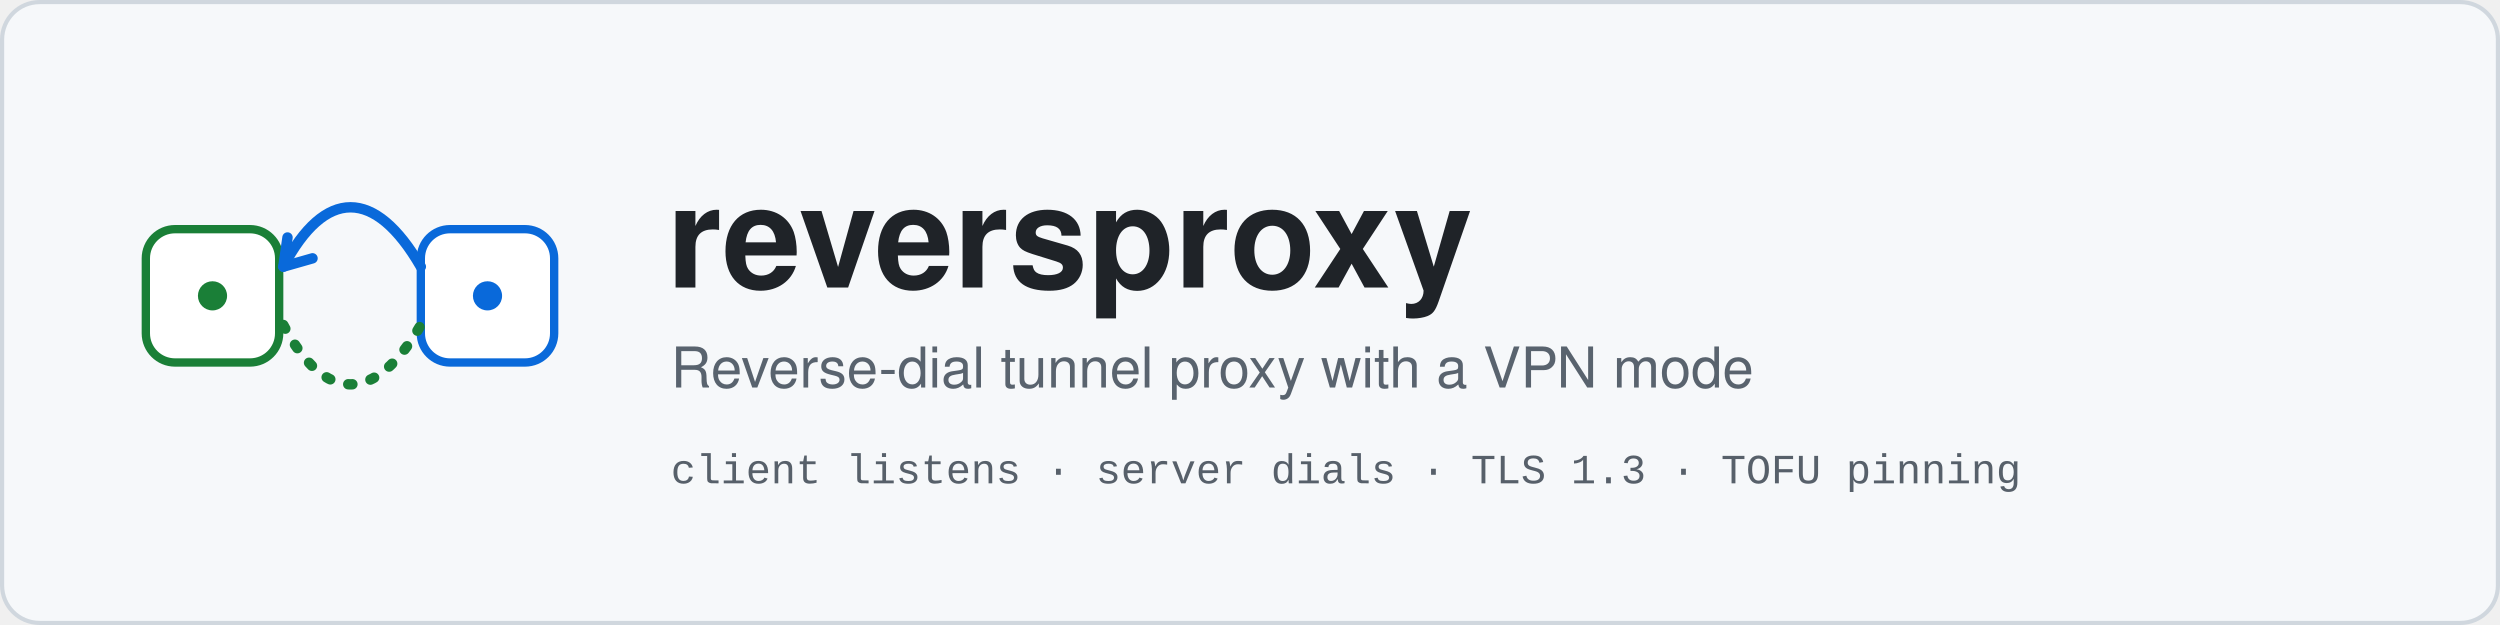
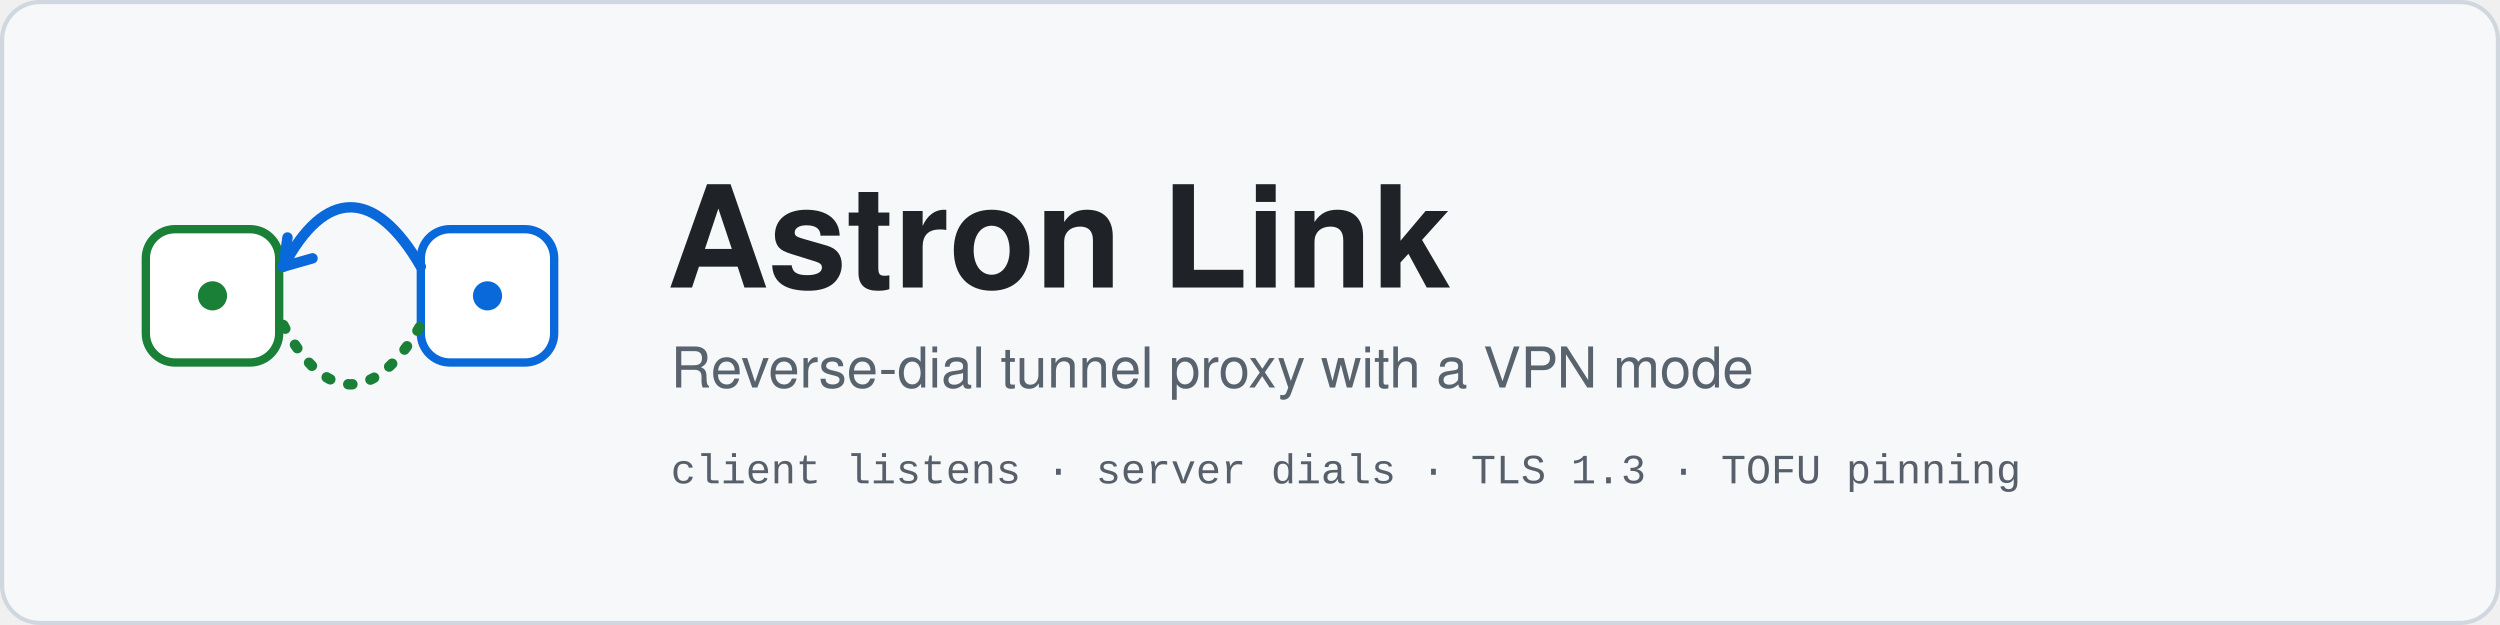
<svg xmlns="http://www.w3.org/2000/svg" width="1200" height="300" viewBox="0 0 1200 300" role="img" aria-labelledby="t d">
  <rect x="1" y="1" width="1198" height="298" rx="18" fill="#f6f8fa" stroke="#d0d7de" stroke-width="2" />
  <g transform="translate(70,70)">
    <rect x="0" y="40" width="64" height="64" rx="14" fill="#ffffff" stroke="#1a7f37" stroke-width="4" />
    <rect x="132" y="40" width="64" height="64" rx="14" fill="#ffffff" stroke="#0969da" stroke-width="4" />
    <path d="M132 58 C 110 20, 86 20, 66 58" fill="none" stroke="#0969da" stroke-width="5" stroke-linecap="round" />
    <path d="M66 58 l 14 -4 M66 58 l 2 -14" fill="none" stroke="#0969da" stroke-width="5" stroke-linecap="round" />
    <path d="M66 86 C 86 124, 110 124, 132 86" fill="none" stroke="#1a7f37" stroke-width="5" stroke-linecap="round" stroke-dasharray="2 9" />
    <circle cx="32" cy="72" r="7" fill="#1a7f37" />
    <circle cx="164" cy="72" r="7" fill="#0969da" />
  </g>
-   <text x="320" y="138" font-family="'Segoe UI', 'Helvetica Neue', Helvetica, Arial, sans-serif" font-size="68" font-weight="700" fill="#1f2328">reversproxy</text>
+   <text x="320" y="138" font-family="'Segoe UI', 'Helvetica Neue', Helvetica, Arial, sans-serif" font-size="68" font-weight="700" fill="#1f2328">Astron Link</text>
  <text x="322" y="186" font-family="'Segoe UI', 'Helvetica Neue', Helvetica, Arial, sans-serif" font-size="27" fill="#59636e">Reverse-dial tunnel proxy with a VPN mode</text>
  <text x="322" y="232" font-family="'SFMono-Regular', Consolas, 'Liberation Mono', Menlo, monospace" font-size="20" fill="#57606a">client listens · server dials · TLS 1.3 · TOFU pinning</text>
</svg>
